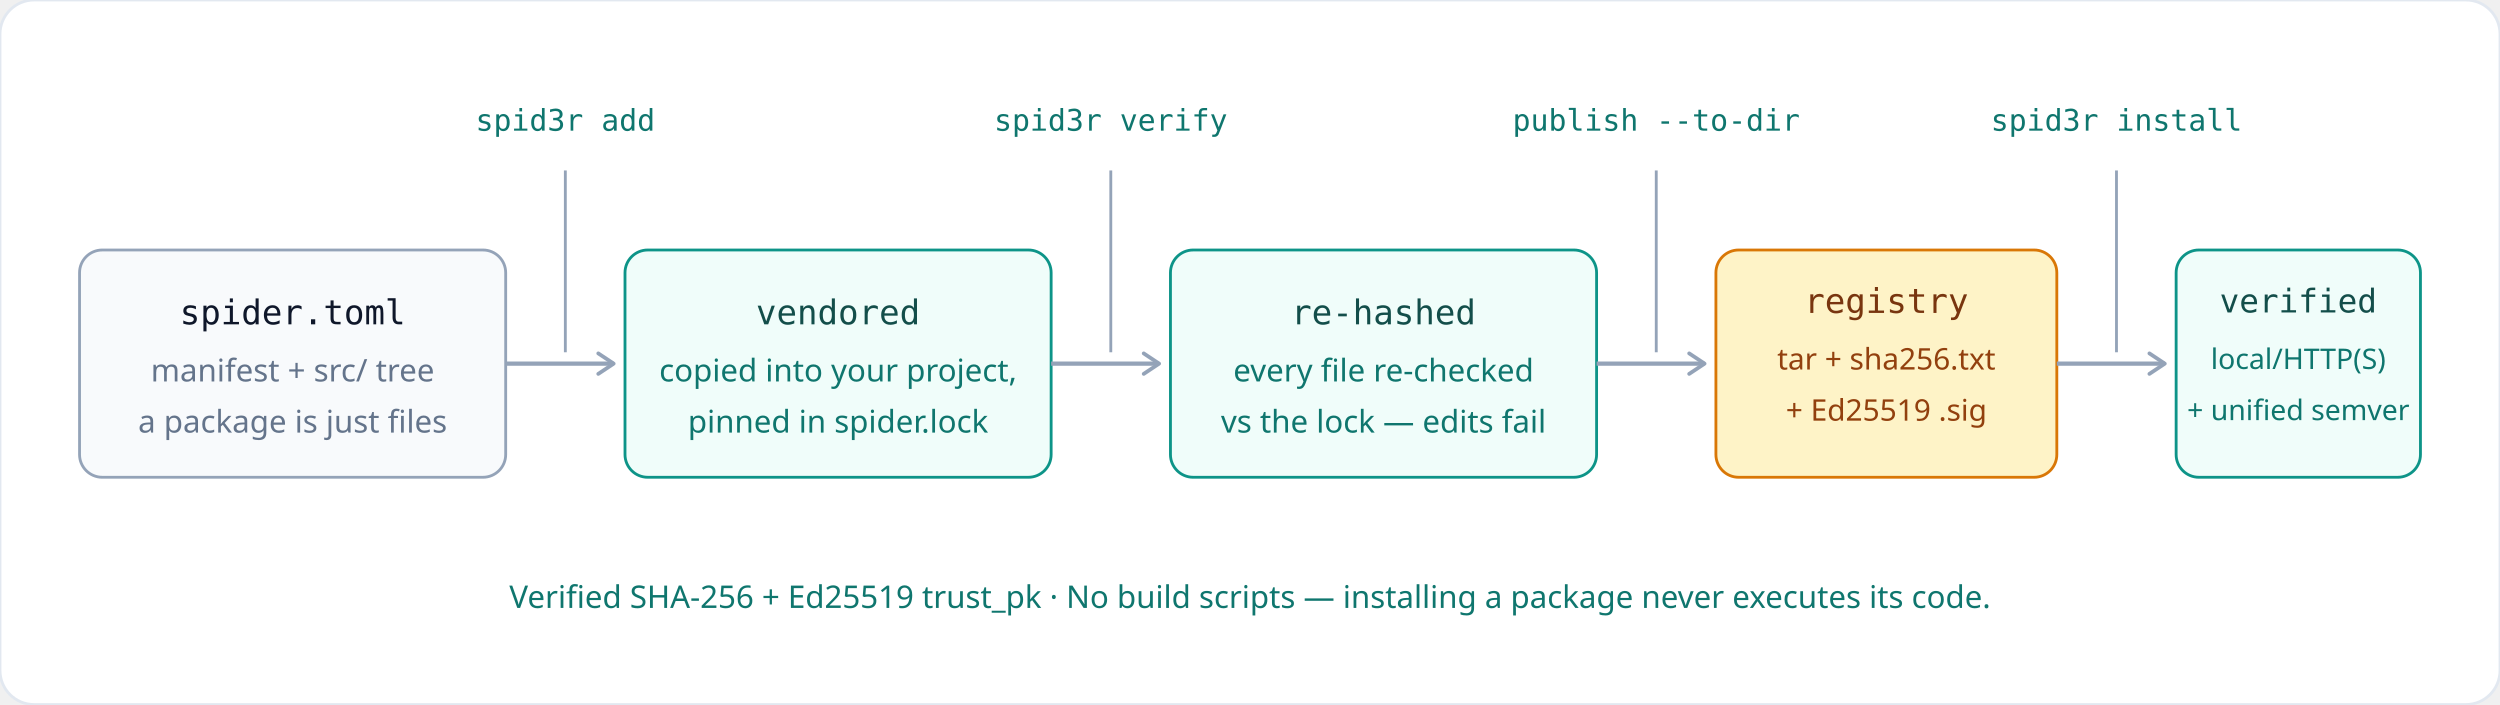
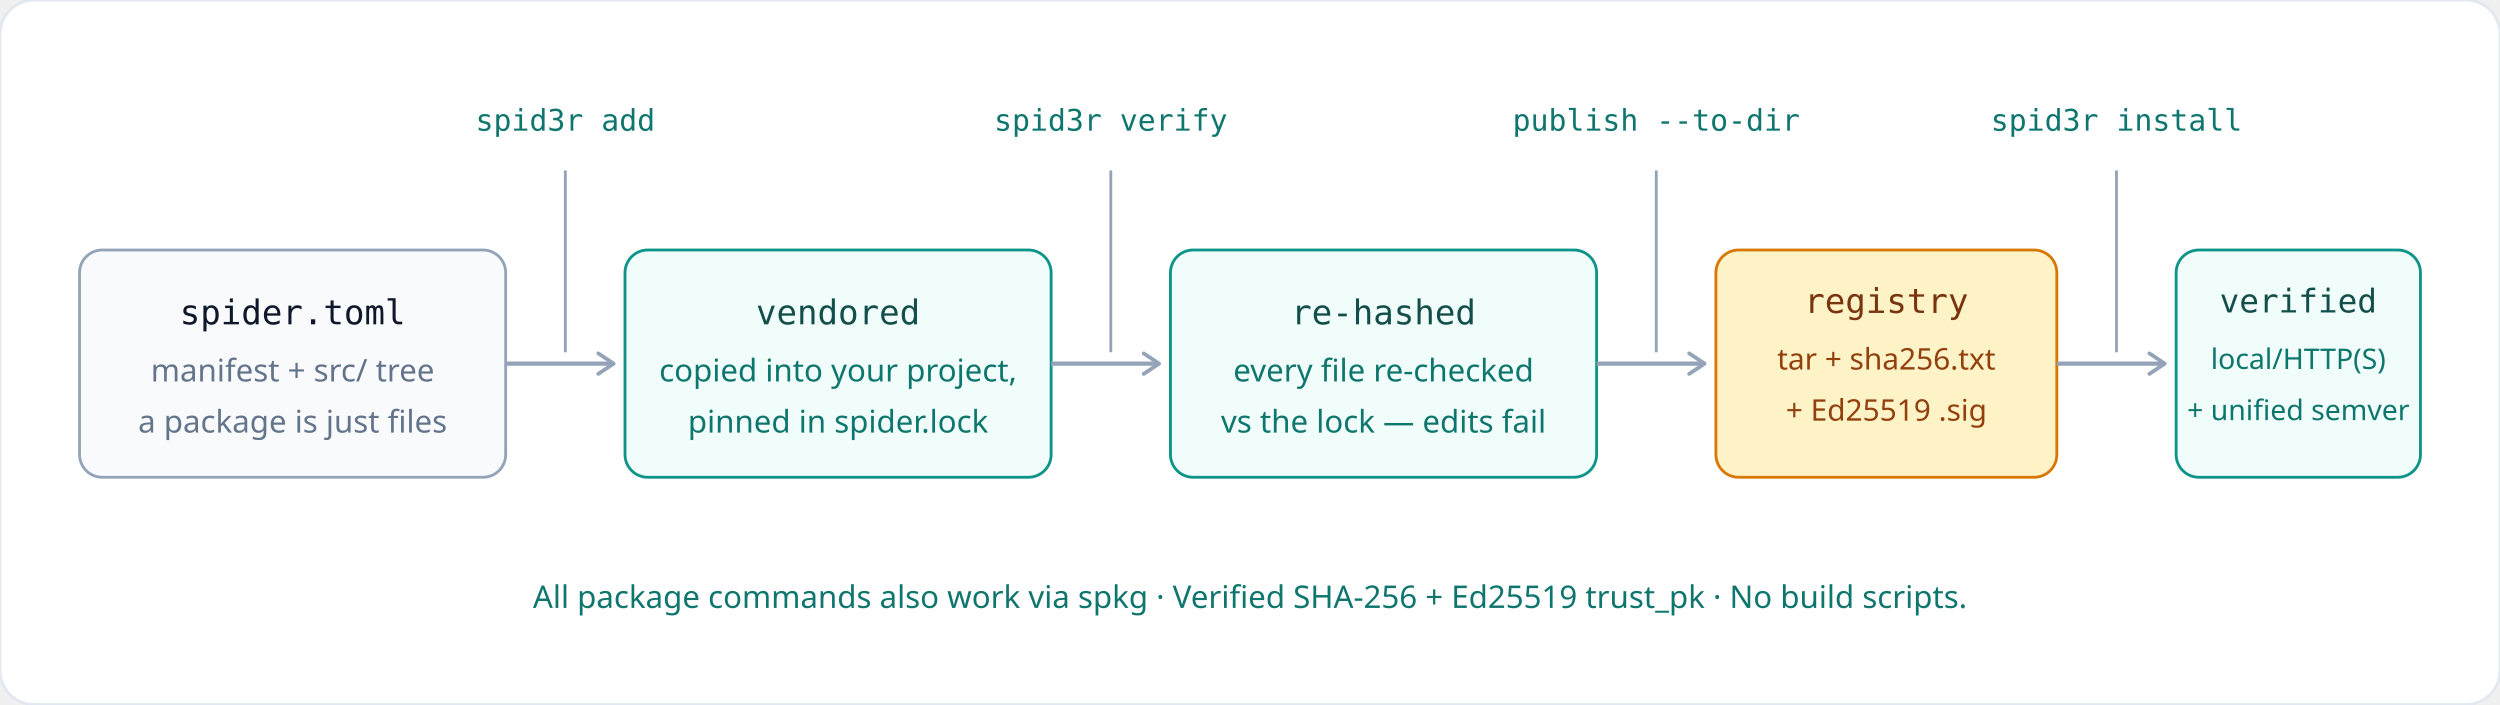
<svg xmlns="http://www.w3.org/2000/svg" viewBox="0 0 880 248" width="880" height="248" role="img">
  <defs>
    <marker id="pa" viewBox="0 0 10 10" refX="8" refY="5" markerWidth="6" markerHeight="6" orient="auto-start-reverse">
      <path d="M2 1L8 5L2 9" fill="none" stroke="#94A3B8" stroke-width="1.5" stroke-linecap="round" stroke-linejoin="round" />
    </marker>
  </defs>
  <rect x="0" y="0" width="880" height="248" rx="12" fill="#FFFFFF" stroke="#E2E8F0" stroke-width="1" />
  <rect x="28" y="88" width="150" height="80" rx="8" fill="#F8FAFC" stroke="#94A3B8" stroke-width="1" />
  <text x="103" y="110" text-anchor="middle" dominant-baseline="central" font-family="ui-monospace, SFMono-Regular, Menlo, Consolas, monospace" font-size="12" fill="#0F172A">spider.toml</text>
  <text x="103" y="130" text-anchor="middle" dominant-baseline="central" font-family="ui-sans-serif, system-ui, sans-serif" font-size="11" fill="#64748B">manifest + src/ tree</text>
  <text x="103" y="148" text-anchor="middle" dominant-baseline="central" font-family="ui-sans-serif, system-ui, sans-serif" font-size="11" fill="#64748B">a package is just files</text>
  <path d="M178 128 L216 128" fill="none" stroke="#94A3B8" stroke-width="1.5" marker-end="url(#pa)" />
  <line x1="199" y1="60" x2="199" y2="124" stroke="#94A3B8" stroke-width="1" />
  <text x="199" y="46" text-anchor="middle" font-family="ui-monospace, SFMono-Regular, Menlo, Consolas, monospace" font-size="10.5" fill="#0F766E">spid3r add</text>
  <rect x="220" y="88" width="150" height="80" rx="8" fill="#F0FDFA" stroke="#0D9488" stroke-width="1" />
  <text x="295" y="110" text-anchor="middle" dominant-baseline="central" font-family="ui-monospace, SFMono-Regular, Menlo, Consolas, monospace" font-size="12" fill="#134E4A">vendored</text>
  <text x="295" y="130" text-anchor="middle" dominant-baseline="central" font-family="ui-sans-serif, system-ui, sans-serif" font-size="11" fill="#0F766E">copied into your project,</text>
  <text x="295" y="148" text-anchor="middle" dominant-baseline="central" font-family="ui-sans-serif, system-ui, sans-serif" font-size="11" fill="#0F766E">pinned in spider.lock</text>
  <path d="M370 128 L408 128" fill="none" stroke="#94A3B8" stroke-width="1.5" marker-end="url(#pa)" />
  <line x1="391" y1="60" x2="391" y2="124" stroke="#94A3B8" stroke-width="1" />
  <text x="391" y="46" text-anchor="middle" font-family="ui-monospace, SFMono-Regular, Menlo, Consolas, monospace" font-size="10.5" fill="#0F766E">spid3r verify</text>
  <rect x="412" y="88" width="150" height="80" rx="8" fill="#F0FDFA" stroke="#0D9488" stroke-width="1" />
  <text x="487" y="110" text-anchor="middle" dominant-baseline="central" font-family="ui-monospace, SFMono-Regular, Menlo, Consolas, monospace" font-size="12" fill="#134E4A">re-hashed</text>
  <text x="487" y="130" text-anchor="middle" dominant-baseline="central" font-family="ui-sans-serif, system-ui, sans-serif" font-size="11" fill="#0F766E">every file re-checked</text>
  <text x="487" y="148" text-anchor="middle" dominant-baseline="central" font-family="ui-sans-serif, system-ui, sans-serif" font-size="11" fill="#0F766E">vs the lock — edits fail</text>
  <path d="M562 128 L600 128" fill="none" stroke="#94A3B8" stroke-width="1.5" marker-end="url(#pa)" />
  <line x1="583" y1="60" x2="583" y2="124" stroke="#94A3B8" stroke-width="1" />
  <text x="583" y="46" text-anchor="middle" font-family="ui-monospace, SFMono-Regular, Menlo, Consolas, monospace" font-size="10.5" fill="#0F766E">publish --to-dir</text>
  <rect x="604" y="88" width="120" height="80" rx="8" fill="#FEF3C7" stroke="#D97706" stroke-width="1" />
  <text x="664" y="106" text-anchor="middle" dominant-baseline="central" font-family="ui-monospace, SFMono-Regular, Menlo, Consolas, monospace" font-size="12" fill="#78350F">registry</text>
  <text x="664" y="126" text-anchor="middle" dominant-baseline="central" font-family="ui-sans-serif, system-ui, sans-serif" font-size="10.5" fill="#92400E">tar + sha256.txt</text>
  <text x="664" y="144" text-anchor="middle" dominant-baseline="central" font-family="ui-sans-serif, system-ui, sans-serif" font-size="10.5" fill="#92400E">+ Ed25519 .sig</text>
  <path d="M724 128 L762 128" fill="none" stroke="#94A3B8" stroke-width="1.5" marker-end="url(#pa)" />
  <line x1="745" y1="60" x2="745" y2="124" stroke="#94A3B8" stroke-width="1" />
  <text x="745" y="46" text-anchor="middle" font-family="ui-monospace, SFMono-Regular, Menlo, Consolas, monospace" font-size="10.5" fill="#0F766E">spid3r install</text>
  <rect x="766" y="88" width="86" height="80" rx="8" fill="#F0FDFA" stroke="#0D9488" stroke-width="1" />
  <text x="809" y="106" text-anchor="middle" dominant-baseline="central" font-family="ui-monospace, SFMono-Regular, Menlo, Consolas, monospace" font-size="11.5" fill="#134E4A">verified</text>
  <text x="809" y="126" text-anchor="middle" dominant-baseline="central" font-family="ui-sans-serif, system-ui, sans-serif" font-size="10" fill="#0F766E">local/HTTP(S)</text>
  <text x="809" y="144" text-anchor="middle" dominant-baseline="central" font-family="ui-sans-serif, system-ui, sans-serif" font-size="10" fill="#0F766E">+ unified semver</text>
-   <text x="440" y="214" text-anchor="middle" font-family="ui-sans-serif, system-ui, sans-serif" font-size="11" fill="#0F766E">Verified SHA-256 + Ed25519 trust_pk · No build scripts — installing a package never executes its code.</text>
+   <text x="440" y="214" text-anchor="middle" font-family="ui-sans-serif, system-ui, sans-serif" font-size="11" fill="#0F766E">All package commands also work via spkg · Verified SHA-256 + Ed25519 trust_pk · No build scripts.</text>
</svg>
